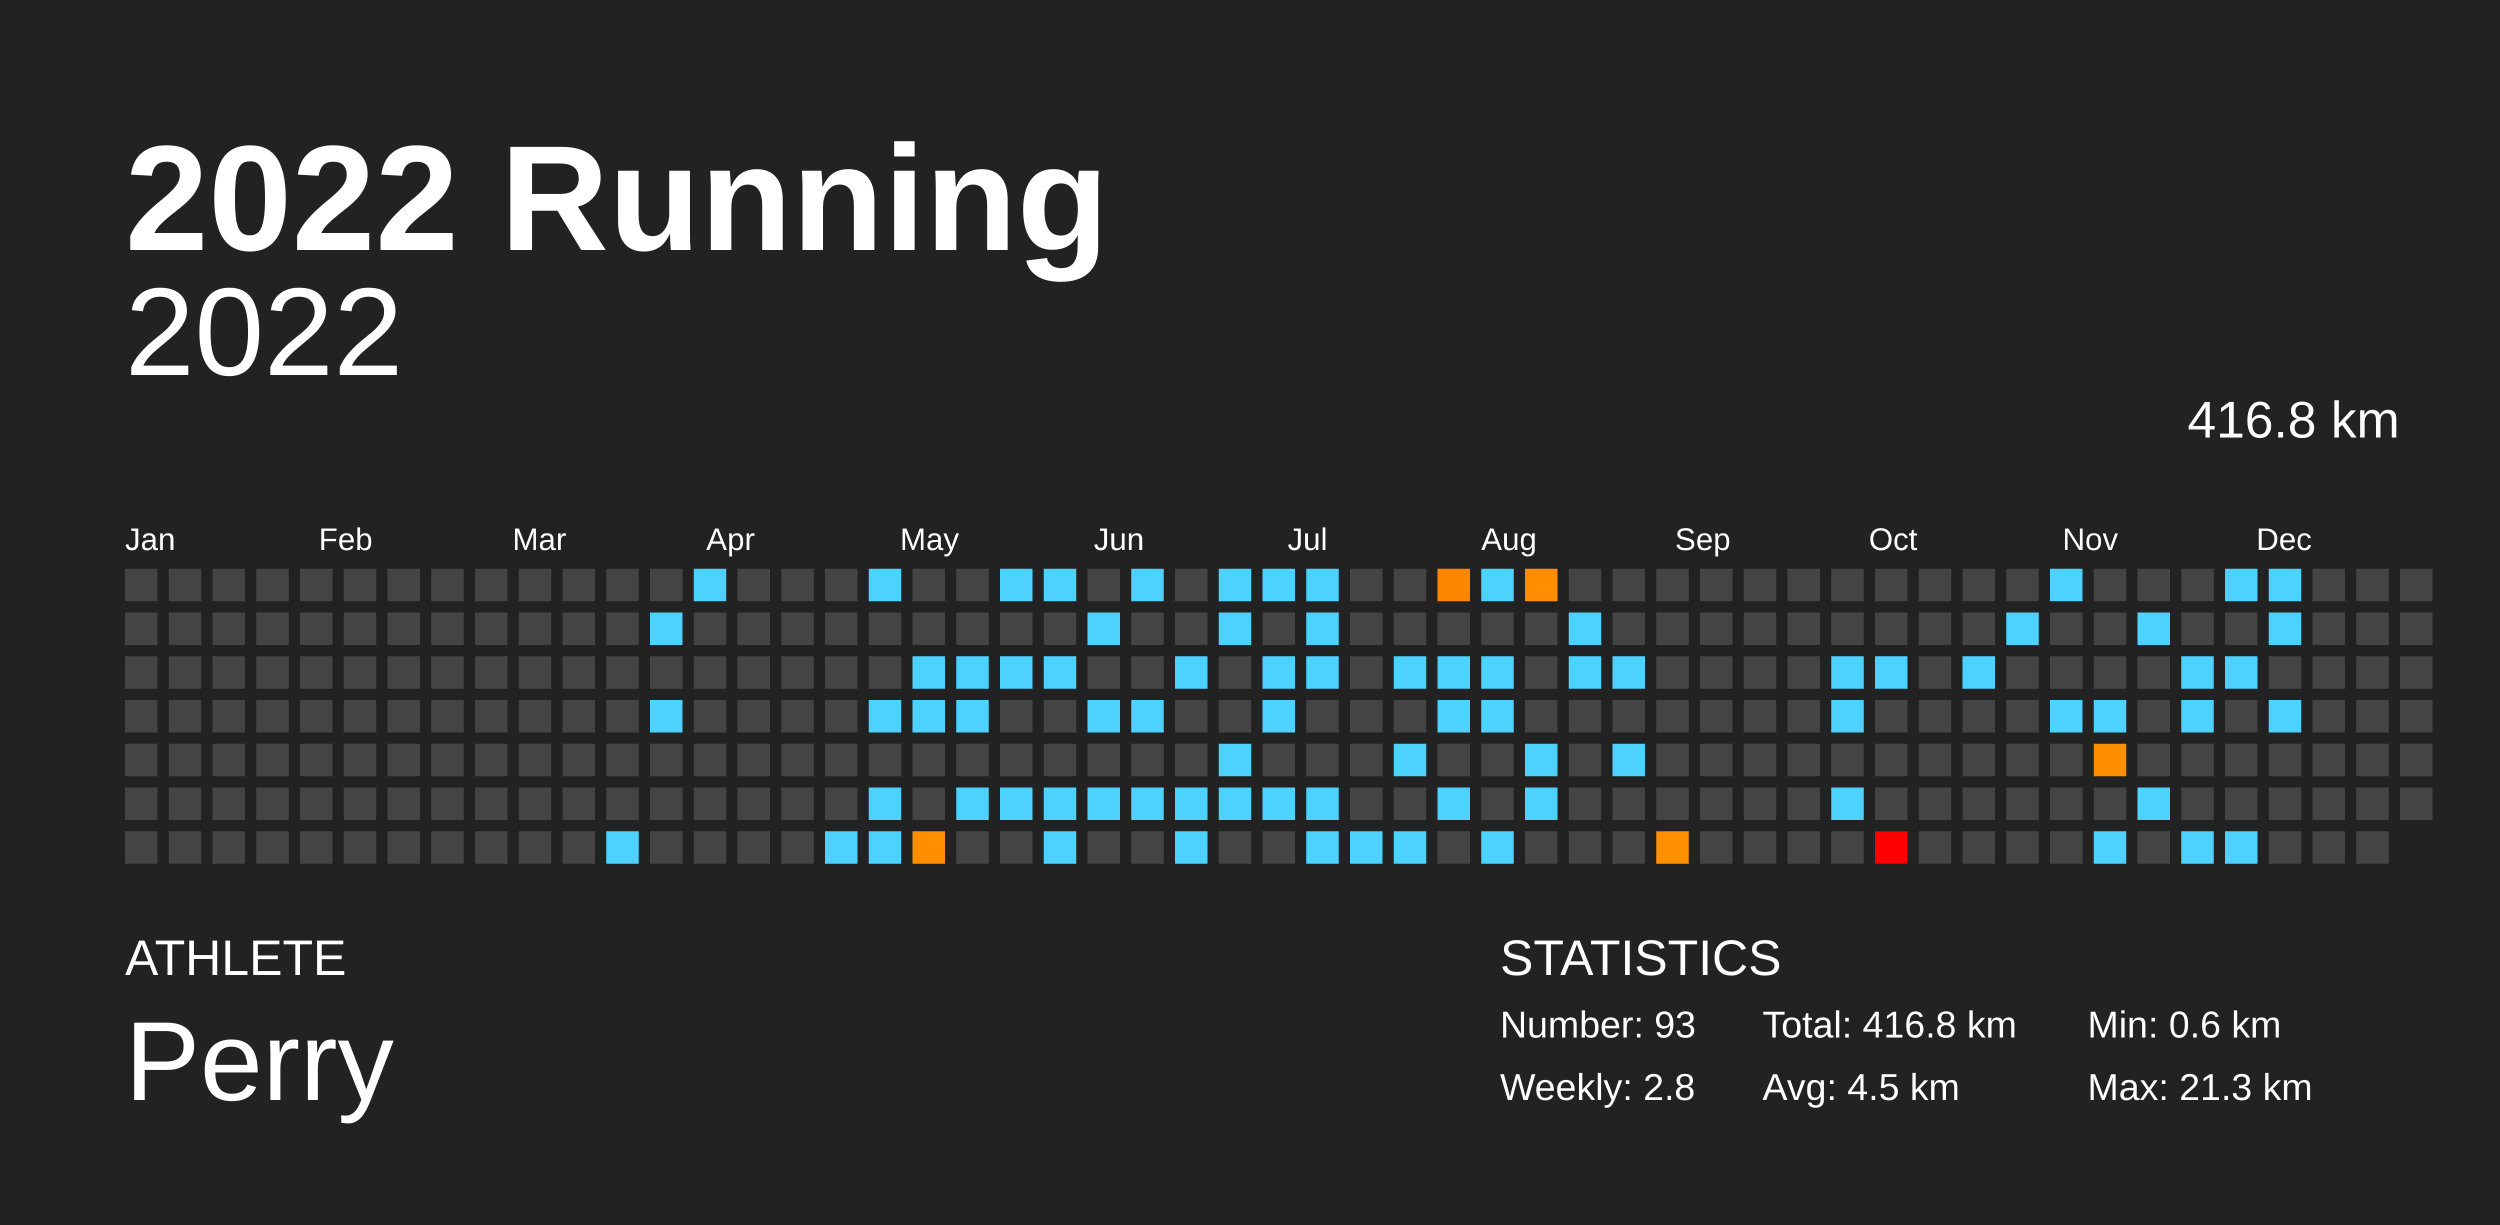
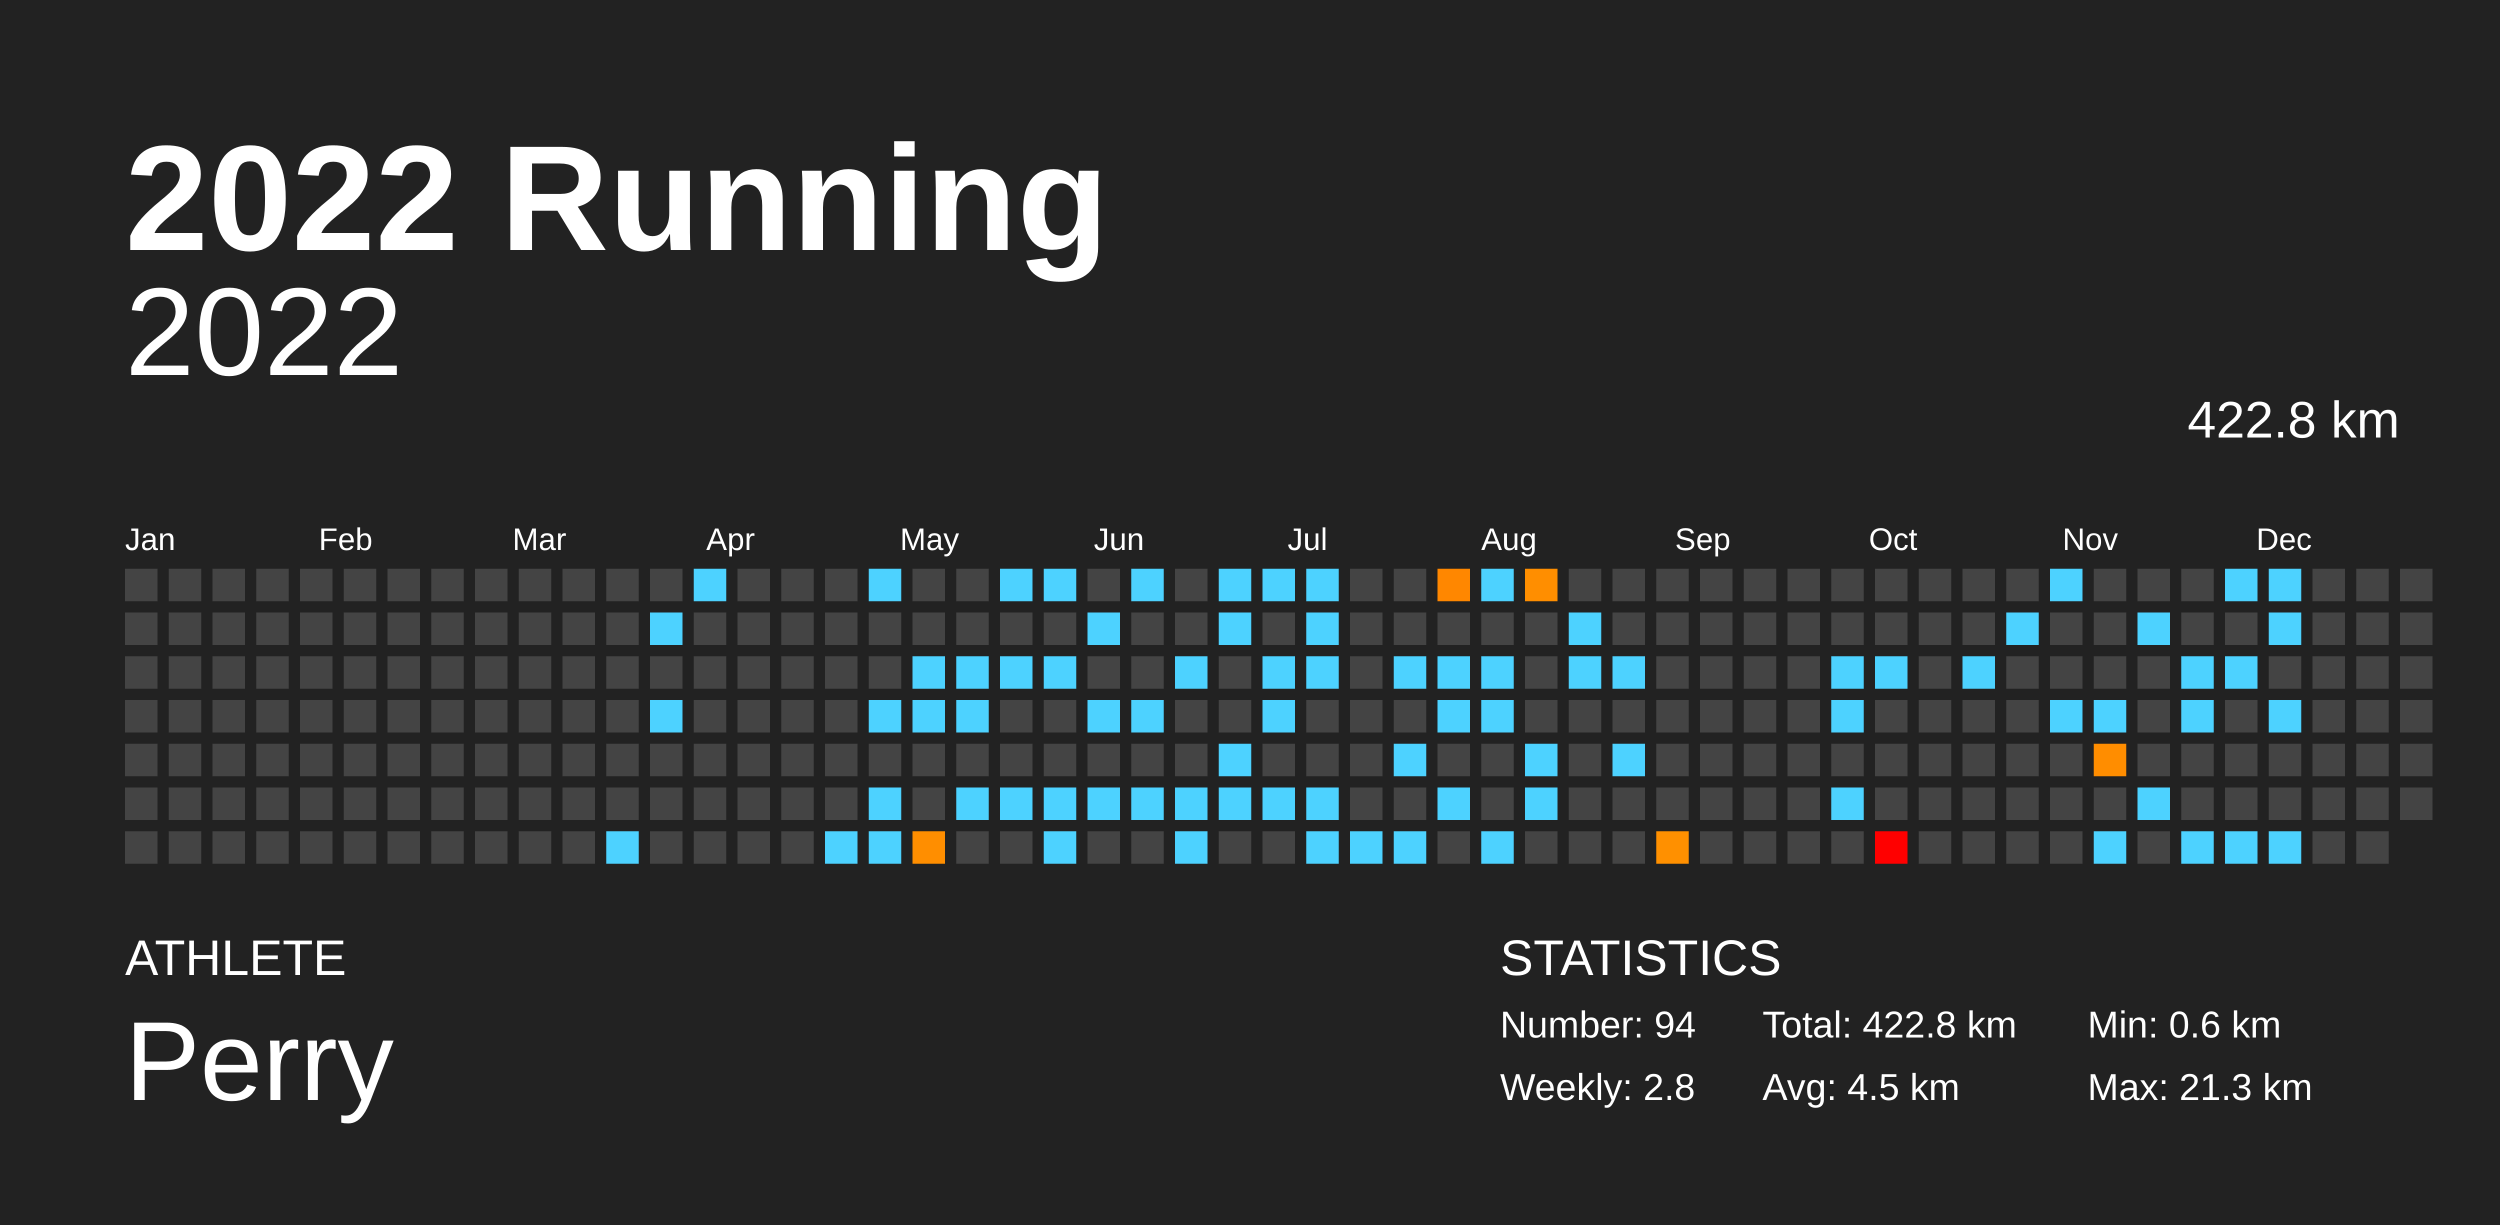
<svg xmlns="http://www.w3.org/2000/svg" baseProfile="full" height="98mm" version="1.1" viewBox="0,0,200,98" width="200mm">
  <defs />
  <rect fill="#222222" height="98" width="200" x="0" y="0" />
  <text fill="#FFFFFF" style="font-size:12px; font-family:Arial; font-weight:bold;" x="10" y="20">2022 Running</text>
  <text fill="#FFFFFF" style="font-size:4px; font-family:Arial" x="10" y="78">ATHLETE</text>
  <text fill="#FFFFFF" style="font-size:9px; font-family:Arial" x="10" y="88">Perry</text>
  <text fill="#FFFFFF" style="font-size:4px; font-family:Arial" x="120" y="78">STATISTICS</text>
-   <text fill="#FFFFFF" style="font-size:3px; font-family:Arial" x="120" y="83">Number: 93</text>
+   <text fill="#FFFFFF" style="font-size:3px; font-family:Arial" x="120" y="83">Number: 94</text>
  <text fill="#FFFFFF" style="font-size:3px; font-family:Arial" x="120" y="88">Weekly: 2.8</text>
-   <text fill="#FFFFFF" style="font-size:3px; font-family:Arial" x="141" y="83">Total: 416.8 km</text>
+   <text fill="#FFFFFF" style="font-size:3px; font-family:Arial" x="141" y="83">Total: 422.8 km</text>
  <text fill="#FFFFFF" style="font-size:3px; font-family:Arial" x="141" y="88">Avg: 4.5 km</text>
  <text fill="#FFFFFF" style="font-size:3px; font-family:Arial" x="167" y="83">Min: 0.6 km</text>
  <text fill="#FFFFFF" style="font-size:3px; font-family:Arial" x="167" y="88">Max: 21.3 km</text>
  <text alignment-baseline="hanging" fill="#FFFFFF" style="font-size:10.0px; font-family:Arial;" x="10" y="30">2022</text>
-   <text alignment-baseline="hanging" fill="#FFFFFF" style="font-size:4.125px; font-family:Arial;" x="175" y="35">416.8 km</text>
+   <text alignment-baseline="hanging" fill="#FFFFFF" style="font-size:4.125px; font-family:Arial;" x="175" y="35">422.8 km</text>
  <text fill="#FFFFFF" style="font-size:2.5px; font-family:Arial" x="10.0" y="44">Jan</text>
  <text fill="#FFFFFF" style="font-size:2.5px; font-family:Arial" x="25.5" y="44">Feb</text>
  <text fill="#FFFFFF" style="font-size:2.5px; font-family:Arial" x="41.0" y="44">Mar</text>
  <text fill="#FFFFFF" style="font-size:2.5px; font-family:Arial" x="56.5" y="44">Apr</text>
  <text fill="#FFFFFF" style="font-size:2.5px; font-family:Arial" x="72.0" y="44">May</text>
  <text fill="#FFFFFF" style="font-size:2.5px; font-family:Arial" x="87.5" y="44">Jun</text>
  <text fill="#FFFFFF" style="font-size:2.5px; font-family:Arial" x="103.0" y="44">Jul</text>
  <text fill="#FFFFFF" style="font-size:2.5px; font-family:Arial" x="118.5" y="44">Aug</text>
  <text fill="#FFFFFF" style="font-size:2.5px; font-family:Arial" x="134.0" y="44">Sep</text>
  <text fill="#FFFFFF" style="font-size:2.5px; font-family:Arial" x="149.5" y="44">Oct</text>
  <text fill="#FFFFFF" style="font-size:2.5px; font-family:Arial" x="165.0" y="44">Nov</text>
  <text fill="#FFFFFF" style="font-size:2.5px; font-family:Arial" x="180.5" y="44">Dec</text>
  <rect fill="#444444" height="2.6" width="2.6" x="10.0" y="45.5" />
  <rect fill="#444444" height="2.6" width="2.6" x="10.0" y="49.0" />
  <rect fill="#444444" height="2.6" width="2.6" x="10.0" y="52.5" />
  <rect fill="#444444" height="2.6" width="2.6" x="10.0" y="56.0" />
  <rect fill="#444444" height="2.6" width="2.6" x="10.0" y="59.5" />
  <rect fill="#444444" height="2.6" width="2.6" x="10.0" y="63.0" />
  <rect fill="#444444" height="2.6" width="2.6" x="10.0" y="66.5" />
  <rect fill="#444444" height="2.6" width="2.6" x="13.5" y="45.5" />
  <rect fill="#444444" height="2.6" width="2.6" x="13.5" y="49.0" />
  <rect fill="#444444" height="2.6" width="2.6" x="13.5" y="52.5" />
  <rect fill="#444444" height="2.6" width="2.6" x="13.5" y="56.0" />
  <rect fill="#444444" height="2.6" width="2.6" x="13.5" y="59.5" />
  <rect fill="#444444" height="2.6" width="2.6" x="13.5" y="63.0" />
  <rect fill="#444444" height="2.6" width="2.6" x="13.5" y="66.5" />
  <rect fill="#444444" height="2.6" width="2.6" x="17.0" y="45.5" />
  <rect fill="#444444" height="2.6" width="2.6" x="17.0" y="49.0" />
  <rect fill="#444444" height="2.6" width="2.6" x="17.0" y="52.5" />
  <rect fill="#444444" height="2.6" width="2.6" x="17.0" y="56.0" />
  <rect fill="#444444" height="2.6" width="2.6" x="17.0" y="59.5" />
  <rect fill="#444444" height="2.6" width="2.6" x="17.0" y="63.0" />
  <rect fill="#444444" height="2.6" width="2.6" x="17.0" y="66.5" />
  <rect fill="#444444" height="2.6" width="2.6" x="20.5" y="45.5" />
  <rect fill="#444444" height="2.6" width="2.6" x="20.5" y="49.0" />
  <rect fill="#444444" height="2.6" width="2.6" x="20.5" y="52.5" />
  <rect fill="#444444" height="2.6" width="2.6" x="20.5" y="56.0" />
  <rect fill="#444444" height="2.6" width="2.6" x="20.5" y="59.5" />
  <rect fill="#444444" height="2.6" width="2.6" x="20.5" y="63.0" />
  <rect fill="#444444" height="2.6" width="2.6" x="20.5" y="66.5" />
  <rect fill="#444444" height="2.6" width="2.6" x="24.0" y="45.5" />
  <rect fill="#444444" height="2.6" width="2.6" x="24.0" y="49.0" />
  <rect fill="#444444" height="2.6" width="2.6" x="24.0" y="52.5" />
  <rect fill="#444444" height="2.6" width="2.6" x="24.0" y="56.0" />
  <rect fill="#444444" height="2.6" width="2.6" x="24.0" y="59.5" />
  <rect fill="#444444" height="2.6" width="2.6" x="24.0" y="63.0" />
  <rect fill="#444444" height="2.6" width="2.6" x="24.0" y="66.5" />
  <rect fill="#444444" height="2.6" width="2.6" x="27.5" y="45.5" />
  <rect fill="#444444" height="2.6" width="2.6" x="27.5" y="49.0" />
  <rect fill="#444444" height="2.6" width="2.6" x="27.5" y="52.5" />
  <rect fill="#444444" height="2.6" width="2.6" x="27.5" y="56.0" />
  <rect fill="#444444" height="2.6" width="2.6" x="27.5" y="59.5" />
  <rect fill="#444444" height="2.6" width="2.6" x="27.5" y="63.0" />
  <rect fill="#444444" height="2.6" width="2.6" x="27.5" y="66.5" />
  <rect fill="#444444" height="2.6" width="2.6" x="31.0" y="45.5" />
  <rect fill="#444444" height="2.6" width="2.6" x="31.0" y="49.0" />
  <rect fill="#444444" height="2.6" width="2.6" x="31.0" y="52.5" />
  <rect fill="#444444" height="2.6" width="2.6" x="31.0" y="56.0" />
  <rect fill="#444444" height="2.6" width="2.6" x="31.0" y="59.5" />
  <rect fill="#444444" height="2.6" width="2.6" x="31.0" y="63.0" />
  <rect fill="#444444" height="2.6" width="2.6" x="31.0" y="66.5" />
  <rect fill="#444444" height="2.6" width="2.6" x="34.5" y="45.5" />
  <rect fill="#444444" height="2.6" width="2.6" x="34.5" y="49.0" />
  <rect fill="#444444" height="2.6" width="2.6" x="34.5" y="52.5" />
  <rect fill="#444444" height="2.6" width="2.6" x="34.5" y="56.0" />
  <rect fill="#444444" height="2.6" width="2.6" x="34.5" y="59.5" />
  <rect fill="#444444" height="2.6" width="2.6" x="34.5" y="63.0" />
  <rect fill="#444444" height="2.6" width="2.6" x="34.5" y="66.5" />
  <rect fill="#444444" height="2.6" width="2.6" x="38.0" y="45.5" />
  <rect fill="#444444" height="2.6" width="2.6" x="38.0" y="49.0" />
  <rect fill="#444444" height="2.6" width="2.6" x="38.0" y="52.5" />
  <rect fill="#444444" height="2.6" width="2.6" x="38.0" y="56.0" />
  <rect fill="#444444" height="2.6" width="2.6" x="38.0" y="59.5" />
  <rect fill="#444444" height="2.6" width="2.6" x="38.0" y="63.0" />
  <rect fill="#444444" height="2.6" width="2.6" x="38.0" y="66.5" />
  <rect fill="#444444" height="2.6" width="2.6" x="41.5" y="45.5" />
  <rect fill="#444444" height="2.6" width="2.6" x="41.5" y="49.0" />
  <rect fill="#444444" height="2.6" width="2.6" x="41.5" y="52.5" />
  <rect fill="#444444" height="2.6" width="2.6" x="41.5" y="56.0" />
  <rect fill="#444444" height="2.6" width="2.6" x="41.5" y="59.5" />
  <rect fill="#444444" height="2.6" width="2.6" x="41.5" y="63.0" />
  <rect fill="#444444" height="2.6" width="2.6" x="41.5" y="66.5" />
  <rect fill="#444444" height="2.6" width="2.6" x="45.0" y="45.5" />
  <rect fill="#444444" height="2.6" width="2.6" x="45.0" y="49.0" />
  <rect fill="#444444" height="2.6" width="2.6" x="45.0" y="52.5" />
  <rect fill="#444444" height="2.6" width="2.6" x="45.0" y="56.0" />
  <rect fill="#444444" height="2.6" width="2.6" x="45.0" y="59.5" />
  <rect fill="#444444" height="2.6" width="2.6" x="45.0" y="63.0" />
  <rect fill="#444444" height="2.6" width="2.6" x="45.0" y="66.5" />
  <rect fill="#444444" height="2.6" width="2.6" x="48.5" y="45.5" />
  <rect fill="#444444" height="2.6" width="2.6" x="48.5" y="49.0" />
  <rect fill="#444444" height="2.6" width="2.6" x="48.5" y="52.5" />
  <rect fill="#444444" height="2.6" width="2.6" x="48.5" y="56.0" />
  <rect fill="#444444" height="2.6" width="2.6" x="48.5" y="59.5" />
  <rect fill="#444444" height="2.6" width="2.6" x="48.5" y="63.0" />
  <rect fill="#4dd2ff" height="2.6" width="2.6" x="48.5" y="66.5" />
  <rect fill="#444444" height="2.6" width="2.6" x="52.0" y="45.5" />
  <rect fill="#4dd2ff" height="2.6" width="2.6" x="52.0" y="49.0" />
  <rect fill="#444444" height="2.6" width="2.6" x="52.0" y="52.5" />
  <rect fill="#4dd2ff" height="2.6" width="2.6" x="52.0" y="56.0" />
  <rect fill="#444444" height="2.6" width="2.6" x="52.0" y="59.5" />
  <rect fill="#444444" height="2.6" width="2.6" x="52.0" y="63.0" />
  <rect fill="#444444" height="2.6" width="2.6" x="52.0" y="66.5" />
  <rect fill="#4dd2ff" height="2.6" width="2.6" x="55.5" y="45.5" />
  <rect fill="#444444" height="2.6" width="2.6" x="55.5" y="49.0" />
  <rect fill="#444444" height="2.6" width="2.6" x="55.5" y="52.5" />
  <rect fill="#444444" height="2.6" width="2.6" x="55.5" y="56.0" />
  <rect fill="#444444" height="2.6" width="2.6" x="55.5" y="59.5" />
  <rect fill="#444444" height="2.6" width="2.6" x="55.5" y="63.0" />
  <rect fill="#444444" height="2.6" width="2.6" x="55.5" y="66.5" />
  <rect fill="#444444" height="2.6" width="2.6" x="59.0" y="45.5" />
  <rect fill="#444444" height="2.6" width="2.6" x="59.0" y="49.0" />
  <rect fill="#444444" height="2.6" width="2.6" x="59.0" y="52.5" />
  <rect fill="#444444" height="2.6" width="2.6" x="59.0" y="56.0" />
  <rect fill="#444444" height="2.6" width="2.6" x="59.0" y="59.5" />
  <rect fill="#444444" height="2.6" width="2.6" x="59.0" y="63.0" />
  <rect fill="#444444" height="2.6" width="2.6" x="59.0" y="66.5" />
  <rect fill="#444444" height="2.6" width="2.6" x="62.5" y="45.5" />
  <rect fill="#444444" height="2.6" width="2.6" x="62.5" y="49.0" />
  <rect fill="#444444" height="2.6" width="2.6" x="62.5" y="52.5" />
  <rect fill="#444444" height="2.6" width="2.6" x="62.5" y="56.0" />
  <rect fill="#444444" height="2.6" width="2.6" x="62.5" y="59.5" />
  <rect fill="#444444" height="2.6" width="2.6" x="62.5" y="63.0" />
  <rect fill="#444444" height="2.6" width="2.6" x="62.5" y="66.5" />
  <rect fill="#444444" height="2.6" width="2.6" x="66.0" y="45.5" />
  <rect fill="#444444" height="2.6" width="2.6" x="66.0" y="49.0" />
  <rect fill="#444444" height="2.6" width="2.6" x="66.0" y="52.5" />
  <rect fill="#444444" height="2.6" width="2.6" x="66.0" y="56.0" />
  <rect fill="#444444" height="2.6" width="2.6" x="66.0" y="59.5" />
  <rect fill="#444444" height="2.6" width="2.6" x="66.0" y="63.0" />
  <rect fill="#4dd2ff" height="2.6" width="2.6" x="66.0" y="66.5" />
  <rect fill="#4dd2ff" height="2.6" width="2.6" x="69.5" y="45.5" />
  <rect fill="#444444" height="2.6" width="2.6" x="69.5" y="49.0" />
  <rect fill="#444444" height="2.6" width="2.6" x="69.5" y="52.5" />
  <rect fill="#4dd2ff" height="2.6" width="2.6" x="69.5" y="56.0" />
  <rect fill="#444444" height="2.6" width="2.6" x="69.5" y="59.5" />
  <rect fill="#4dd2ff" height="2.6" width="2.6" x="69.5" y="63.0" />
  <rect fill="#4dd2ff" height="2.6" width="2.6" x="69.5" y="66.5" />
  <rect fill="#444444" height="2.6" width="2.6" x="73.0" y="45.5" />
  <rect fill="#444444" height="2.6" width="2.6" x="73.0" y="49.0" />
  <rect fill="#4dd2ff" height="2.6" width="2.6" x="73.0" y="52.5" />
  <rect fill="#4dd2ff" height="2.6" width="2.6" x="73.0" y="56.0" />
  <rect fill="#444444" height="2.6" width="2.6" x="73.0" y="59.5" />
  <rect fill="#444444" height="2.6" width="2.6" x="73.0" y="63.0" />
  <rect fill="#ff8e00" height="2.6" width="2.6" x="73.0" y="66.5" />
  <rect fill="#444444" height="2.6" width="2.6" x="76.5" y="45.5" />
  <rect fill="#444444" height="2.6" width="2.6" x="76.5" y="49.0" />
  <rect fill="#4dd2ff" height="2.6" width="2.6" x="76.5" y="52.5" />
  <rect fill="#4dd2ff" height="2.6" width="2.6" x="76.5" y="56.0" />
  <rect fill="#444444" height="2.6" width="2.6" x="76.5" y="59.5" />
  <rect fill="#4dd2ff" height="2.6" width="2.6" x="76.5" y="63.0" />
  <rect fill="#444444" height="2.6" width="2.6" x="76.5" y="66.5" />
  <rect fill="#4dd2ff" height="2.6" width="2.6" x="80.0" y="45.5" />
  <rect fill="#444444" height="2.6" width="2.6" x="80.0" y="49.0" />
  <rect fill="#4dd2ff" height="2.6" width="2.6" x="80.0" y="52.5" />
  <rect fill="#444444" height="2.6" width="2.6" x="80.0" y="56.0" />
  <rect fill="#444444" height="2.6" width="2.6" x="80.0" y="59.5" />
  <rect fill="#4dd2ff" height="2.6" width="2.6" x="80.0" y="63.0" />
  <rect fill="#444444" height="2.6" width="2.6" x="80.0" y="66.5" />
  <rect fill="#4dd2ff" height="2.6" width="2.6" x="83.5" y="45.5" />
  <rect fill="#444444" height="2.6" width="2.6" x="83.5" y="49.0" />
  <rect fill="#4dd2ff" height="2.6" width="2.6" x="83.5" y="52.5" />
  <rect fill="#444444" height="2.6" width="2.6" x="83.5" y="56.0" />
  <rect fill="#444444" height="2.6" width="2.6" x="83.5" y="59.5" />
  <rect fill="#4dd2ff" height="2.6" width="2.6" x="83.5" y="63.0" />
  <rect fill="#4dd2ff" height="2.6" width="2.6" x="83.5" y="66.5" />
  <rect fill="#444444" height="2.6" width="2.6" x="87.0" y="45.5" />
  <rect fill="#4dd2ff" height="2.6" width="2.6" x="87.0" y="49.0" />
  <rect fill="#444444" height="2.6" width="2.6" x="87.0" y="52.5" />
  <rect fill="#4dd2ff" height="2.6" width="2.6" x="87.0" y="56.0" />
  <rect fill="#444444" height="2.6" width="2.6" x="87.0" y="59.5" />
  <rect fill="#4dd2ff" height="2.6" width="2.6" x="87.0" y="63.0" />
  <rect fill="#444444" height="2.6" width="2.6" x="87.0" y="66.5" />
  <rect fill="#4dd2ff" height="2.6" width="2.6" x="90.5" y="45.5" />
  <rect fill="#444444" height="2.6" width="2.6" x="90.5" y="49.0" />
  <rect fill="#444444" height="2.6" width="2.6" x="90.5" y="52.5" />
  <rect fill="#4dd2ff" height="2.6" width="2.6" x="90.5" y="56.0" />
  <rect fill="#444444" height="2.6" width="2.6" x="90.5" y="59.5" />
  <rect fill="#4dd2ff" height="2.6" width="2.6" x="90.5" y="63.0" />
  <rect fill="#444444" height="2.6" width="2.6" x="90.5" y="66.5" />
  <rect fill="#444444" height="2.6" width="2.6" x="94.0" y="45.5" />
  <rect fill="#444444" height="2.6" width="2.6" x="94.0" y="49.0" />
  <rect fill="#4dd2ff" height="2.6" width="2.6" x="94.0" y="52.5" />
  <rect fill="#444444" height="2.6" width="2.6" x="94.0" y="56.0" />
  <rect fill="#444444" height="2.6" width="2.6" x="94.0" y="59.5" />
  <rect fill="#4dd2ff" height="2.6" width="2.6" x="94.0" y="63.0" />
  <rect fill="#4dd2ff" height="2.6" width="2.6" x="94.0" y="66.5" />
  <rect fill="#4dd2ff" height="2.6" width="2.6" x="97.5" y="45.5" />
  <rect fill="#4dd2ff" height="2.6" width="2.6" x="97.5" y="49.0" />
  <rect fill="#444444" height="2.6" width="2.6" x="97.5" y="52.5" />
  <rect fill="#444444" height="2.6" width="2.6" x="97.5" y="56.0" />
  <rect fill="#4dd2ff" height="2.6" width="2.6" x="97.5" y="59.5" />
  <rect fill="#4dd2ff" height="2.6" width="2.6" x="97.5" y="63.0" />
  <rect fill="#444444" height="2.6" width="2.6" x="97.5" y="66.5" />
  <rect fill="#4dd2ff" height="2.6" width="2.6" x="101.0" y="45.5" />
  <rect fill="#444444" height="2.6" width="2.6" x="101.0" y="49.0" />
  <rect fill="#4dd2ff" height="2.6" width="2.6" x="101.0" y="52.5" />
  <rect fill="#4dd2ff" height="2.6" width="2.6" x="101.0" y="56.0" />
  <rect fill="#444444" height="2.6" width="2.6" x="101.0" y="59.5" />
  <rect fill="#4dd2ff" height="2.6" width="2.6" x="101.0" y="63.0" />
  <rect fill="#444444" height="2.6" width="2.6" x="101.0" y="66.5" />
  <rect fill="#4dd2ff" height="2.6" width="2.6" x="104.5" y="45.5" />
  <rect fill="#4dd2ff" height="2.6" width="2.6" x="104.5" y="49.0" />
  <rect fill="#4dd2ff" height="2.6" width="2.6" x="104.5" y="52.5" />
  <rect fill="#444444" height="2.6" width="2.6" x="104.5" y="56.0" />
  <rect fill="#444444" height="2.6" width="2.6" x="104.5" y="59.5" />
  <rect fill="#4dd2ff" height="2.6" width="2.6" x="104.5" y="63.0" />
  <rect fill="#4dd2ff" height="2.6" width="2.6" x="104.5" y="66.5" />
  <rect fill="#444444" height="2.6" width="2.6" x="108.0" y="45.5" />
  <rect fill="#444444" height="2.6" width="2.6" x="108.0" y="49.0" />
  <rect fill="#444444" height="2.6" width="2.6" x="108.0" y="52.5" />
  <rect fill="#444444" height="2.6" width="2.6" x="108.0" y="56.0" />
  <rect fill="#444444" height="2.6" width="2.6" x="108.0" y="59.5" />
  <rect fill="#444444" height="2.6" width="2.6" x="108.0" y="63.0" />
  <rect fill="#4dd2ff" height="2.6" width="2.6" x="108.0" y="66.5" />
  <rect fill="#444444" height="2.6" width="2.6" x="111.5" y="45.5" />
  <rect fill="#444444" height="2.6" width="2.6" x="111.5" y="49.0" />
  <rect fill="#4dd2ff" height="2.6" width="2.6" x="111.5" y="52.5" />
  <rect fill="#444444" height="2.6" width="2.6" x="111.5" y="56.0" />
  <rect fill="#4dd2ff" height="2.6" width="2.6" x="111.5" y="59.5" />
  <rect fill="#444444" height="2.6" width="2.6" x="111.5" y="63.0" />
  <rect fill="#4dd2ff" height="2.6" width="2.6" x="111.5" y="66.5" />
  <rect fill="#ff8700" height="2.6" width="2.6" x="115.0" y="45.5" />
  <rect fill="#444444" height="2.6" width="2.6" x="115.0" y="49.0" />
  <rect fill="#4dd2ff" height="2.6" width="2.6" x="115.0" y="52.5" />
  <rect fill="#4dd2ff" height="2.6" width="2.6" x="115.0" y="56.0" />
  <rect fill="#444444" height="2.6" width="2.6" x="115.0" y="59.5" />
  <rect fill="#4dd2ff" height="2.6" width="2.6" x="115.0" y="63.0" />
  <rect fill="#444444" height="2.6" width="2.6" x="115.0" y="66.5" />
  <rect fill="#4dd2ff" height="2.6" width="2.6" x="118.5" y="45.5" />
  <rect fill="#444444" height="2.6" width="2.6" x="118.5" y="49.0" />
  <rect fill="#4dd2ff" height="2.6" width="2.6" x="118.5" y="52.5" />
  <rect fill="#4dd2ff" height="2.6" width="2.6" x="118.5" y="56.0" />
  <rect fill="#444444" height="2.6" width="2.6" x="118.5" y="59.5" />
  <rect fill="#444444" height="2.6" width="2.6" x="118.5" y="63.0" />
  <rect fill="#4dd2ff" height="2.6" width="2.6" x="118.5" y="66.5" />
  <rect fill="#ff8e00" height="2.6" width="2.6" x="122.0" y="45.5" />
  <rect fill="#444444" height="2.6" width="2.6" x="122.0" y="49.0" />
  <rect fill="#444444" height="2.6" width="2.6" x="122.0" y="52.5" />
  <rect fill="#444444" height="2.6" width="2.6" x="122.0" y="56.0" />
  <rect fill="#4dd2ff" height="2.6" width="2.6" x="122.0" y="59.5" />
  <rect fill="#4dd2ff" height="2.6" width="2.6" x="122.0" y="63.0" />
  <rect fill="#444444" height="2.6" width="2.6" x="122.0" y="66.5" />
  <rect fill="#444444" height="2.6" width="2.6" x="125.5" y="45.5" />
  <rect fill="#4dd2ff" height="2.6" width="2.6" x="125.5" y="49.0" />
  <rect fill="#4dd2ff" height="2.6" width="2.6" x="125.5" y="52.5" />
  <rect fill="#444444" height="2.6" width="2.6" x="125.5" y="56.0" />
  <rect fill="#444444" height="2.6" width="2.6" x="125.5" y="59.5" />
  <rect fill="#444444" height="2.6" width="2.6" x="125.5" y="63.0" />
  <rect fill="#444444" height="2.6" width="2.6" x="125.5" y="66.5" />
  <rect fill="#444444" height="2.6" width="2.6" x="129.0" y="45.5" />
  <rect fill="#444444" height="2.6" width="2.6" x="129.0" y="49.0" />
  <rect fill="#4dd2ff" height="2.6" width="2.6" x="129.0" y="52.5" />
  <rect fill="#444444" height="2.6" width="2.6" x="129.0" y="56.0" />
  <rect fill="#4dd2ff" height="2.6" width="2.6" x="129.0" y="59.5" />
  <rect fill="#444444" height="2.6" width="2.6" x="129.0" y="63.0" />
  <rect fill="#444444" height="2.6" width="2.6" x="129.0" y="66.5" />
  <rect fill="#444444" height="2.6" width="2.6" x="132.5" y="45.5" />
  <rect fill="#444444" height="2.6" width="2.6" x="132.5" y="49.0" />
  <rect fill="#444444" height="2.6" width="2.6" x="132.5" y="52.5" />
  <rect fill="#444444" height="2.6" width="2.6" x="132.5" y="56.0" />
  <rect fill="#444444" height="2.6" width="2.6" x="132.5" y="59.5" />
  <rect fill="#444444" height="2.6" width="2.6" x="132.5" y="63.0" />
  <rect fill="#ff9000" height="2.6" width="2.6" x="132.5" y="66.5" />
  <rect fill="#444444" height="2.6" width="2.6" x="136.0" y="45.5" />
  <rect fill="#444444" height="2.6" width="2.6" x="136.0" y="49.0" />
  <rect fill="#444444" height="2.6" width="2.6" x="136.0" y="52.5" />
  <rect fill="#444444" height="2.6" width="2.6" x="136.0" y="56.0" />
  <rect fill="#444444" height="2.6" width="2.6" x="136.0" y="59.5" />
  <rect fill="#444444" height="2.6" width="2.6" x="136.0" y="63.0" />
  <rect fill="#444444" height="2.6" width="2.6" x="136.0" y="66.5" />
  <rect fill="#444444" height="2.6" width="2.6" x="139.5" y="45.5" />
  <rect fill="#444444" height="2.6" width="2.6" x="139.5" y="49.0" />
  <rect fill="#444444" height="2.6" width="2.6" x="139.5" y="52.5" />
  <rect fill="#444444" height="2.6" width="2.6" x="139.5" y="56.0" />
  <rect fill="#444444" height="2.6" width="2.6" x="139.5" y="59.5" />
  <rect fill="#444444" height="2.6" width="2.6" x="139.5" y="63.0" />
  <rect fill="#444444" height="2.6" width="2.6" x="139.5" y="66.5" />
  <rect fill="#444444" height="2.6" width="2.6" x="143.0" y="45.5" />
  <rect fill="#444444" height="2.6" width="2.6" x="143.0" y="49.0" />
  <rect fill="#444444" height="2.6" width="2.6" x="143.0" y="52.5" />
  <rect fill="#444444" height="2.6" width="2.6" x="143.0" y="56.0" />
  <rect fill="#444444" height="2.6" width="2.6" x="143.0" y="59.5" />
  <rect fill="#444444" height="2.6" width="2.6" x="143.0" y="63.0" />
  <rect fill="#444444" height="2.6" width="2.6" x="143.0" y="66.5" />
  <rect fill="#444444" height="2.6" width="2.6" x="146.5" y="45.5" />
  <rect fill="#444444" height="2.6" width="2.6" x="146.5" y="49.0" />
  <rect fill="#4dd2ff" height="2.6" width="2.6" x="146.5" y="52.5" />
  <rect fill="#4dd2ff" height="2.6" width="2.6" x="146.5" y="56.0" />
  <rect fill="#444444" height="2.6" width="2.6" x="146.5" y="59.5" />
  <rect fill="#4dd2ff" height="2.6" width="2.6" x="146.5" y="63.0" />
  <rect fill="#444444" height="2.6" width="2.6" x="146.5" y="66.5" />
  <rect fill="#444444" height="2.6" width="2.6" x="150.0" y="45.5" />
  <rect fill="#444444" height="2.6" width="2.6" x="150.0" y="49.0" />
  <rect fill="#4dd2ff" height="2.6" width="2.6" x="150.0" y="52.5" />
  <rect fill="#444444" height="2.6" width="2.6" x="150.0" y="56.0" />
  <rect fill="#444444" height="2.6" width="2.6" x="150.0" y="59.5" />
  <rect fill="#444444" height="2.6" width="2.6" x="150.0" y="63.0" />
  <rect fill="red" height="2.6" width="2.6" x="150.0" y="66.5" />
  <rect fill="#444444" height="2.6" width="2.6" x="153.5" y="45.5" />
  <rect fill="#444444" height="2.6" width="2.6" x="153.5" y="49.0" />
  <rect fill="#444444" height="2.6" width="2.6" x="153.5" y="52.5" />
  <rect fill="#444444" height="2.6" width="2.6" x="153.5" y="56.0" />
  <rect fill="#444444" height="2.6" width="2.6" x="153.5" y="59.5" />
  <rect fill="#444444" height="2.6" width="2.6" x="153.5" y="63.0" />
  <rect fill="#444444" height="2.6" width="2.6" x="153.5" y="66.5" />
  <rect fill="#444444" height="2.6" width="2.6" x="157.0" y="45.5" />
  <rect fill="#444444" height="2.6" width="2.6" x="157.0" y="49.0" />
  <rect fill="#4dd2ff" height="2.6" width="2.6" x="157.0" y="52.5" />
  <rect fill="#444444" height="2.6" width="2.6" x="157.0" y="56.0" />
  <rect fill="#444444" height="2.6" width="2.6" x="157.0" y="59.5" />
  <rect fill="#444444" height="2.6" width="2.6" x="157.0" y="63.0" />
  <rect fill="#444444" height="2.6" width="2.6" x="157.0" y="66.5" />
  <rect fill="#444444" height="2.6" width="2.6" x="160.5" y="45.5" />
  <rect fill="#4dd2ff" height="2.6" width="2.6" x="160.5" y="49.0" />
  <rect fill="#444444" height="2.6" width="2.6" x="160.5" y="52.5" />
  <rect fill="#444444" height="2.6" width="2.6" x="160.5" y="56.0" />
  <rect fill="#444444" height="2.6" width="2.6" x="160.5" y="59.5" />
  <rect fill="#444444" height="2.6" width="2.6" x="160.5" y="63.0" />
  <rect fill="#444444" height="2.6" width="2.6" x="160.5" y="66.5" />
  <rect fill="#4dd2ff" height="2.6" width="2.6" x="164.0" y="45.5" />
  <rect fill="#444444" height="2.6" width="2.6" x="164.0" y="49.0" />
  <rect fill="#444444" height="2.6" width="2.6" x="164.0" y="52.5" />
  <rect fill="#4dd2ff" height="2.6" width="2.6" x="164.0" y="56.0" />
  <rect fill="#444444" height="2.6" width="2.6" x="164.0" y="59.5" />
  <rect fill="#444444" height="2.6" width="2.6" x="164.0" y="63.0" />
  <rect fill="#444444" height="2.6" width="2.6" x="164.0" y="66.5" />
  <rect fill="#444444" height="2.6" width="2.6" x="167.5" y="45.5" />
  <rect fill="#444444" height="2.6" width="2.6" x="167.5" y="49.0" />
  <rect fill="#444444" height="2.6" width="2.6" x="167.5" y="52.5" />
  <rect fill="#4dd2ff" height="2.6" width="2.6" x="167.5" y="56.0" />
  <rect fill="#ff8d00" height="2.6" width="2.6" x="167.5" y="59.5" />
  <rect fill="#444444" height="2.6" width="2.6" x="167.5" y="63.0" />
  <rect fill="#4dd2ff" height="2.6" width="2.6" x="167.5" y="66.5" />
  <rect fill="#444444" height="2.6" width="2.6" x="171.0" y="45.5" />
  <rect fill="#4dd2ff" height="2.6" width="2.6" x="171.0" y="49.0" />
  <rect fill="#444444" height="2.6" width="2.6" x="171.0" y="52.5" />
  <rect fill="#444444" height="2.6" width="2.6" x="171.0" y="56.0" />
  <rect fill="#444444" height="2.6" width="2.6" x="171.0" y="59.5" />
  <rect fill="#4dd2ff" height="2.6" width="2.6" x="171.0" y="63.0" />
  <rect fill="#444444" height="2.6" width="2.6" x="171.0" y="66.5" />
  <rect fill="#444444" height="2.6" width="2.6" x="174.5" y="45.5" />
  <rect fill="#444444" height="2.6" width="2.6" x="174.5" y="49.0" />
  <rect fill="#4dd2ff" height="2.6" width="2.6" x="174.5" y="52.5" />
  <rect fill="#4dd2ff" height="2.6" width="2.6" x="174.5" y="56.0" />
  <rect fill="#444444" height="2.6" width="2.6" x="174.5" y="59.5" />
  <rect fill="#444444" height="2.6" width="2.6" x="174.5" y="63.0" />
  <rect fill="#4dd2ff" height="2.6" width="2.6" x="174.5" y="66.5" />
  <rect fill="#4dd2ff" height="2.6" width="2.6" x="178.0" y="45.5" />
  <rect fill="#444444" height="2.6" width="2.6" x="178.0" y="49.0" />
  <rect fill="#4dd2ff" height="2.6" width="2.6" x="178.0" y="52.5" />
  <rect fill="#444444" height="2.6" width="2.6" x="178.0" y="56.0" />
  <rect fill="#444444" height="2.6" width="2.6" x="178.0" y="59.5" />
  <rect fill="#444444" height="2.6" width="2.6" x="178.0" y="63.0" />
  <rect fill="#4dd2ff" height="2.6" width="2.6" x="178.0" y="66.5" />
  <rect fill="#4dd2ff" height="2.6" width="2.6" x="181.5" y="45.5" />
  <rect fill="#4dd2ff" height="2.6" width="2.6" x="181.5" y="49.0" />
  <rect fill="#444444" height="2.6" width="2.6" x="181.5" y="52.5" />
  <rect fill="#4dd2ff" height="2.6" width="2.6" x="181.5" y="56.0" />
  <rect fill="#444444" height="2.6" width="2.6" x="181.5" y="59.5" />
  <rect fill="#444444" height="2.6" width="2.6" x="181.5" y="63.0" />
-   <rect fill="#444444" height="2.6" width="2.6" x="181.5" y="66.5" />
+   <rect fill="#4dd2ff" height="2.6" width="2.6" x="181.5" y="66.5" />
  <rect fill="#444444" height="2.6" width="2.6" x="185.0" y="45.5" />
  <rect fill="#444444" height="2.6" width="2.6" x="185.0" y="49.0" />
  <rect fill="#444444" height="2.6" width="2.6" x="185.0" y="52.5" />
  <rect fill="#444444" height="2.6" width="2.6" x="185.0" y="56.0" />
  <rect fill="#444444" height="2.6" width="2.6" x="185.0" y="59.5" />
  <rect fill="#444444" height="2.6" width="2.6" x="185.0" y="63.0" />
  <rect fill="#444444" height="2.6" width="2.6" x="185.0" y="66.5" />
  <rect fill="#444444" height="2.6" width="2.6" x="188.5" y="45.5" />
  <rect fill="#444444" height="2.6" width="2.6" x="188.5" y="49.0" />
  <rect fill="#444444" height="2.6" width="2.6" x="188.5" y="52.5" />
  <rect fill="#444444" height="2.6" width="2.6" x="188.5" y="56.0" />
  <rect fill="#444444" height="2.6" width="2.6" x="188.5" y="59.5" />
  <rect fill="#444444" height="2.6" width="2.6" x="188.5" y="63.0" />
  <rect fill="#444444" height="2.6" width="2.6" x="188.5" y="66.5" />
  <rect fill="#444444" height="2.6" width="2.6" x="192.0" y="45.5" />
  <rect fill="#444444" height="2.6" width="2.6" x="192.0" y="49.0" />
  <rect fill="#444444" height="2.6" width="2.6" x="192.0" y="52.5" />
  <rect fill="#444444" height="2.6" width="2.6" x="192.0" y="56.0" />
  <rect fill="#444444" height="2.6" width="2.6" x="192.0" y="59.5" />
  <rect fill="#444444" height="2.6" width="2.6" x="192.0" y="63.0" />
</svg>
